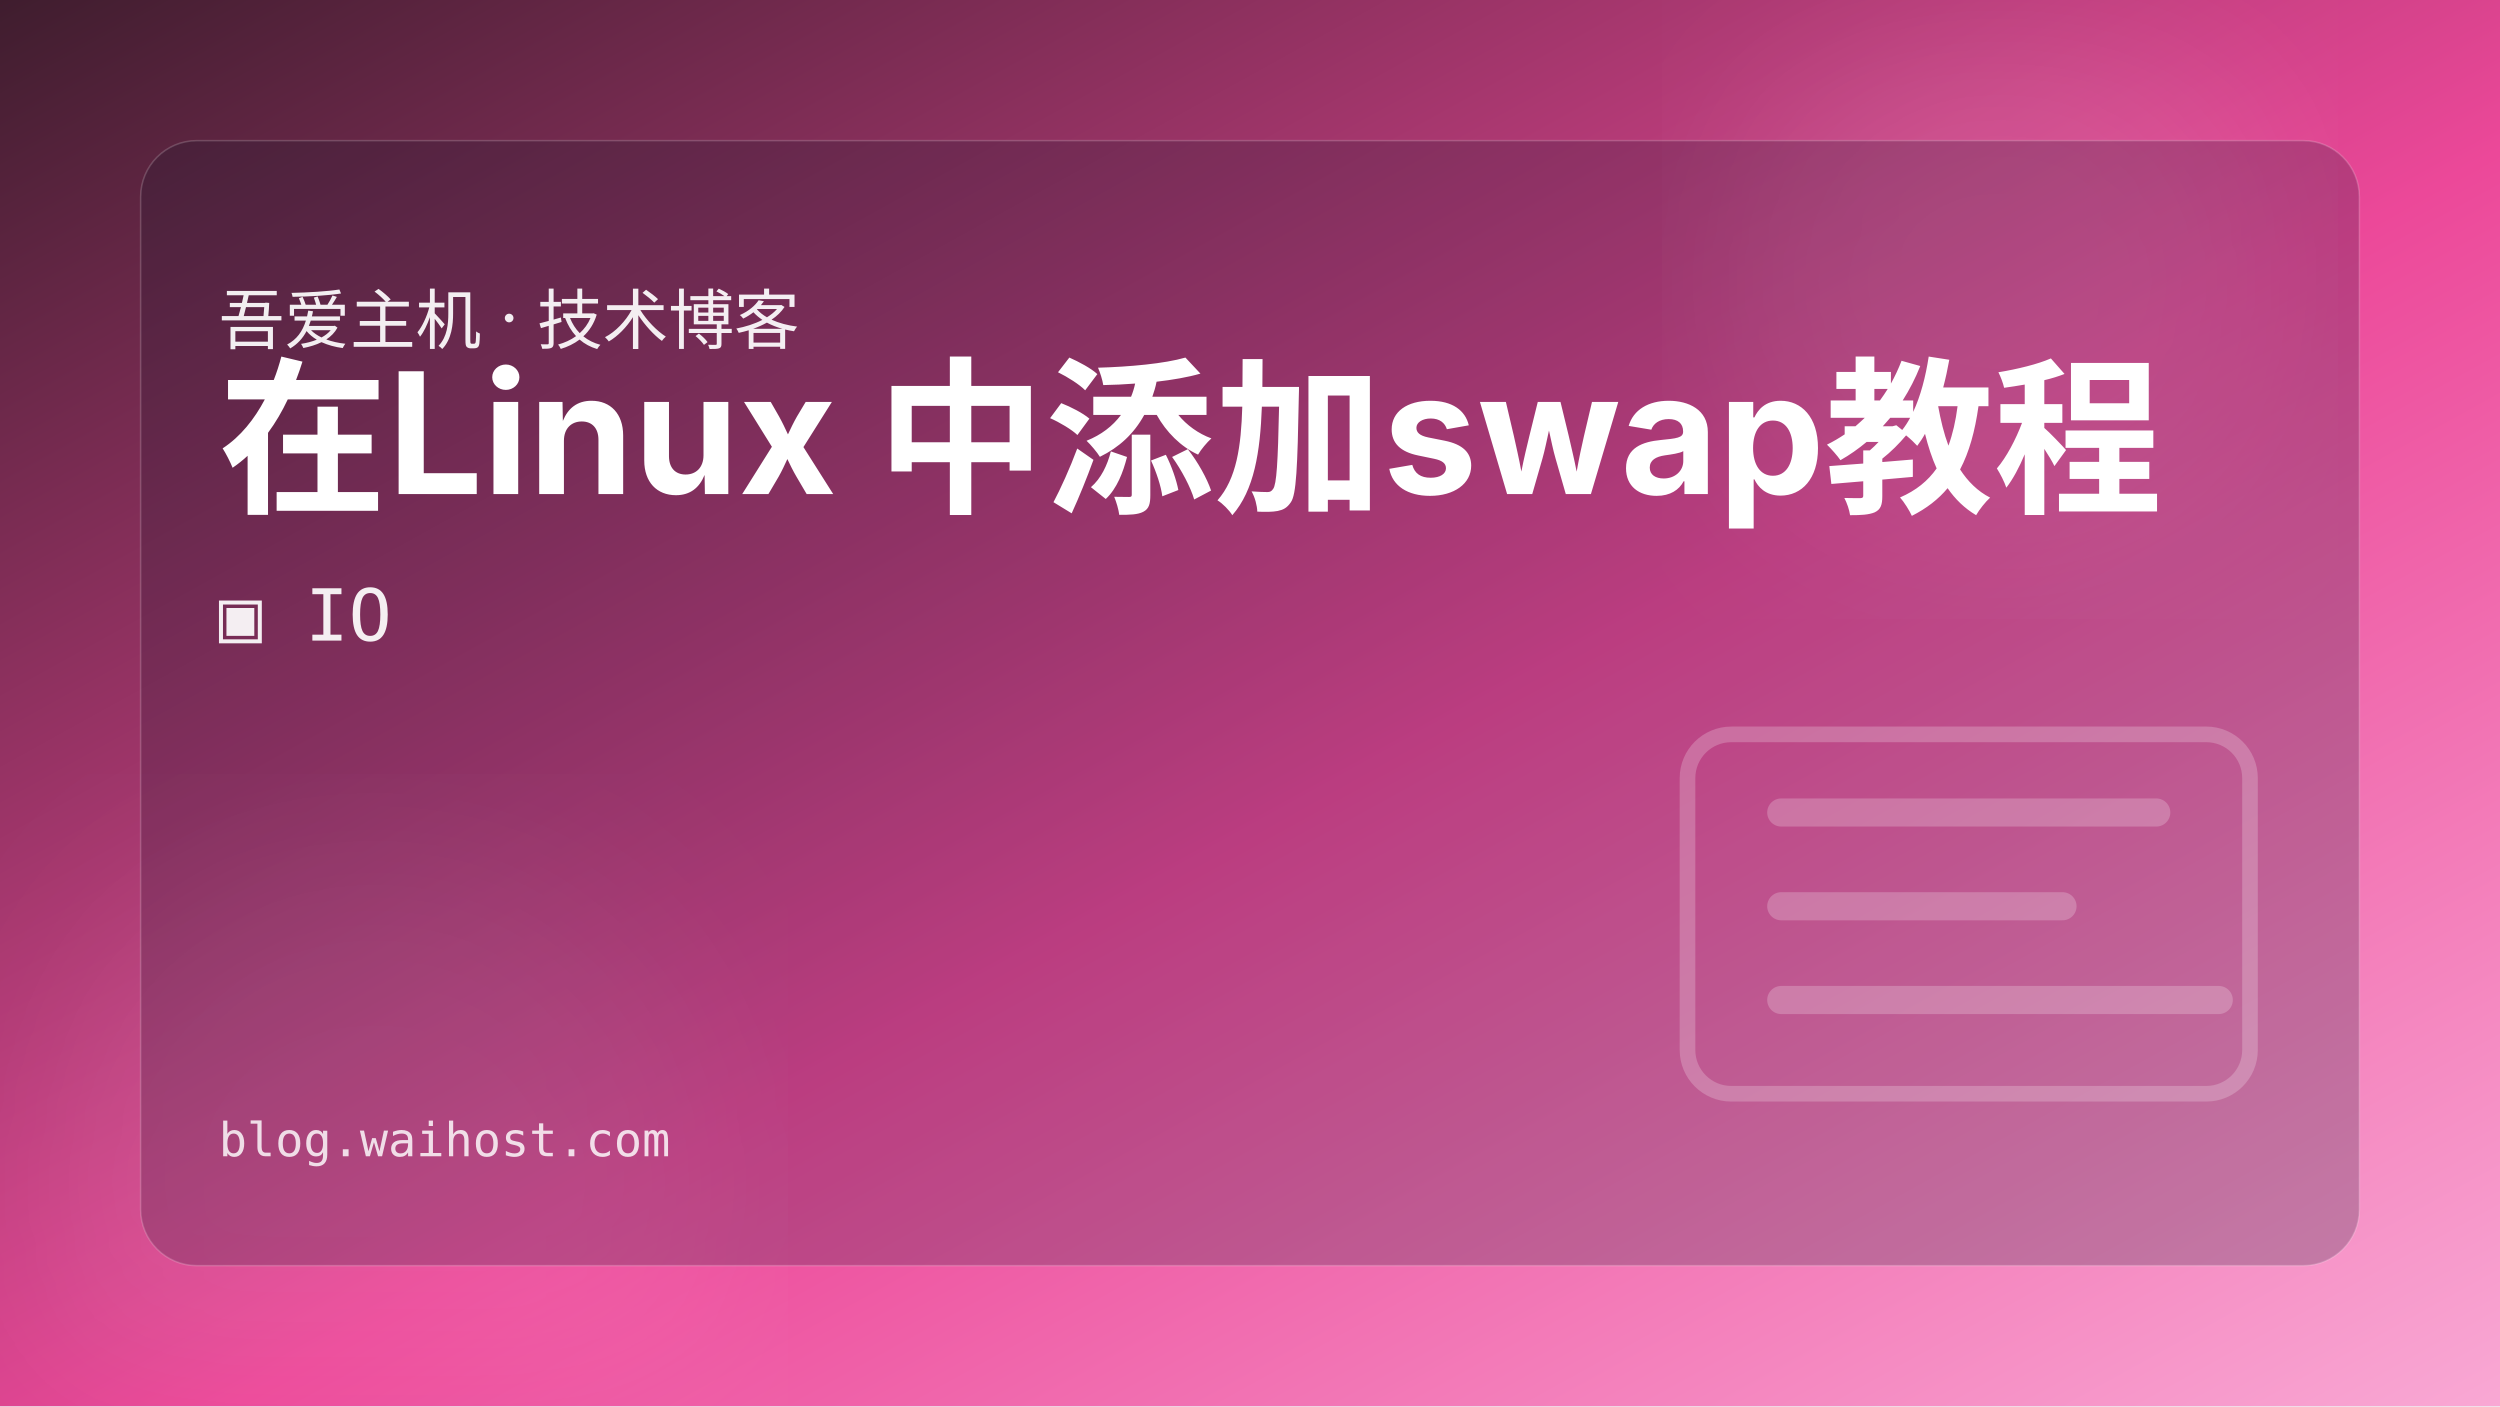
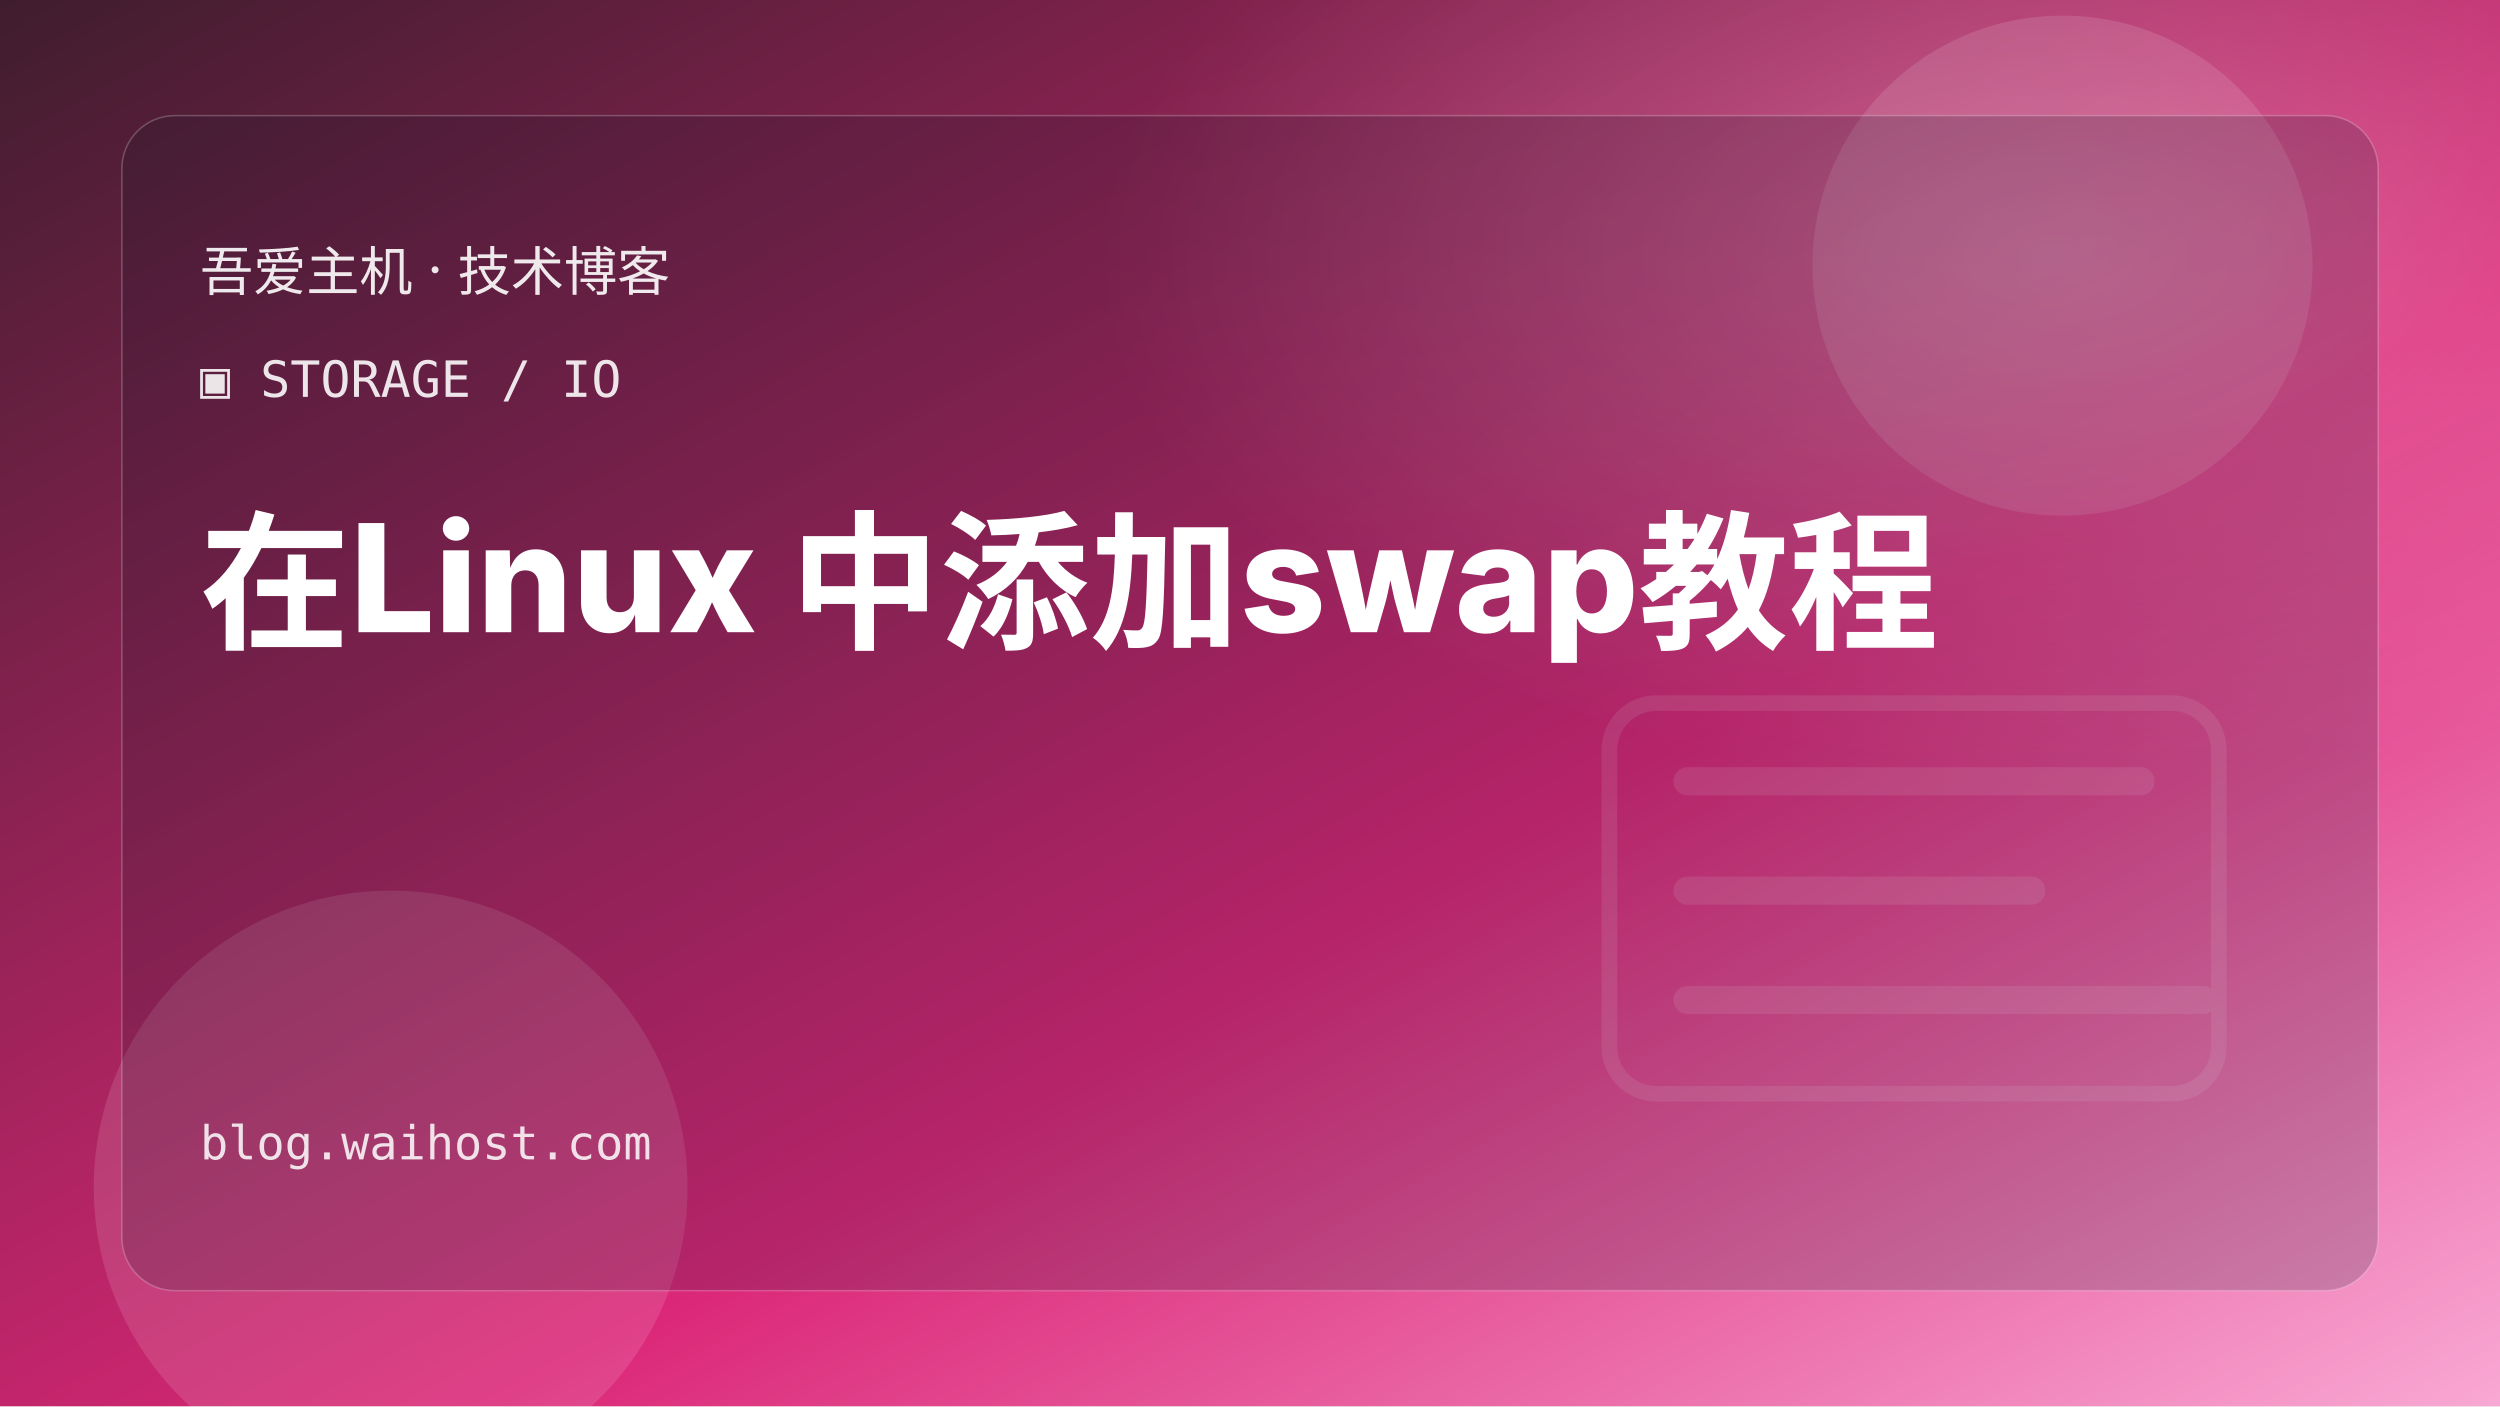
<svg xmlns="http://www.w3.org/2000/svg" width="1600" height="900" viewBox="0 0 1600 900" role="img" aria-label="在Linux 中添加swap教程">
  <defs>
    <linearGradient id="g" x1="0" y1="0" x2="1" y2="1">
      <stop offset="0%" stop-color="#3f1d2e" />
-       <stop offset="55%" stop-color="#ec4899" />
+       <stop offset="60%" stop-color="#db2777" />
      <stop offset="100%" stop-color="#f9a8d4" />
    </linearGradient>
-     <filter id="blur">
-       <feGaussianBlur stdDeviation="60" />
-     </filter>
+     <radialGradient id="shine" cx="82%" cy="18%" r="38%">
+       <stop offset="0%" stop-color="rgba(255,255,255,.28)" />
+       <stop offset="100%" stop-color="rgba(255,255,255,0)" />
+     </radialGradient>
  </defs>
  <rect width="1600" height="900" fill="url(#g)" />
-   <circle cx="1280" cy="180" r="180" fill="rgba(255,255,255,.10)" filter="url(#blur)" />
-   <circle cx="240" cy="760" r="220" fill="rgba(255,255,255,.08)" filter="url(#blur)" />
-   <rect x="90" y="90" width="1420" height="720" rx="36" fill="rgba(15,23,42,.22)" stroke="rgba(255,255,255,.18)" />
-   <text x="140" y="220" font-size="42" font-family="Inter, Arial, sans-serif" fill="white" opacity=".92">吾爱主机 · 技术博客</text>
-   <text x="140" y="320" font-size="108" font-weight="700" font-family="Inter, 'PingFang SC', 'Microsoft YaHei', sans-serif" fill="white">在Linux 中添加swap教程</text>
-   <text x="140" y="410" font-size="46" font-family="JetBrains Mono, Consolas, monospace" fill="rgba(255,255,255,.92)">▣ IO</text>
-   <g opacity=".22" stroke="white" fill="none">
-     <path d="M1140 520h240M1140 580h180M1140 640h280" stroke-width="18" stroke-linecap="round" />
-     <rect x="1080" y="470" width="360" height="230" rx="28" stroke-width="10" />
+   <rect width="1600" height="900" fill="url(#shine)" />
+   <g opacity=".12">
+     <circle cx="1320" cy="170" r="160" fill="#fff" />
+     <circle cx="250" cy="760" r="190" fill="#fff" />
+     <path d="M1080 500h290M1080 570h220M1080 640h330" stroke="#fff" stroke-width="18" stroke-linecap="round" />
+     <rect x="1030" y="450" width="390" height="250" rx="30" stroke="#fff" stroke-width="10" fill="none" />
  </g>
-   <text x="140" y="740" font-size="30" font-family="JetBrains Mono, Consolas, monospace" fill="rgba(255,255,255,.82)">blog.waihost.com</text>
+   <rect x="78" y="74" width="1444" height="752" rx="34" fill="rgba(15,23,42,.18)" stroke="rgba(255,255,255,.22)" />
+   <text x="128" y="186" font-size="34" font-family="Inter,Arial,sans-serif" fill="rgba(255,255,255,.9)">吾爱主机 · 技术博客</text>
+   <text x="128" y="254" font-size="32" font-family="JetBrains Mono,Consolas,monospace" fill="rgba(255,255,255,.88)">▣ STORAGE / IO</text>
+   <text x="128" y="408" font-size="96" font-weight="800" font-family="Inter,'PingFang SC','Microsoft YaHei',sans-serif" fill="#fff">在Linux 中添加swap教程</text>
+   <text x="128" y="742" font-size="30" font-family="JetBrains Mono,Consolas,monospace" fill="rgba(255,255,255,.85)">blog.waihost.com</text>
</svg>
